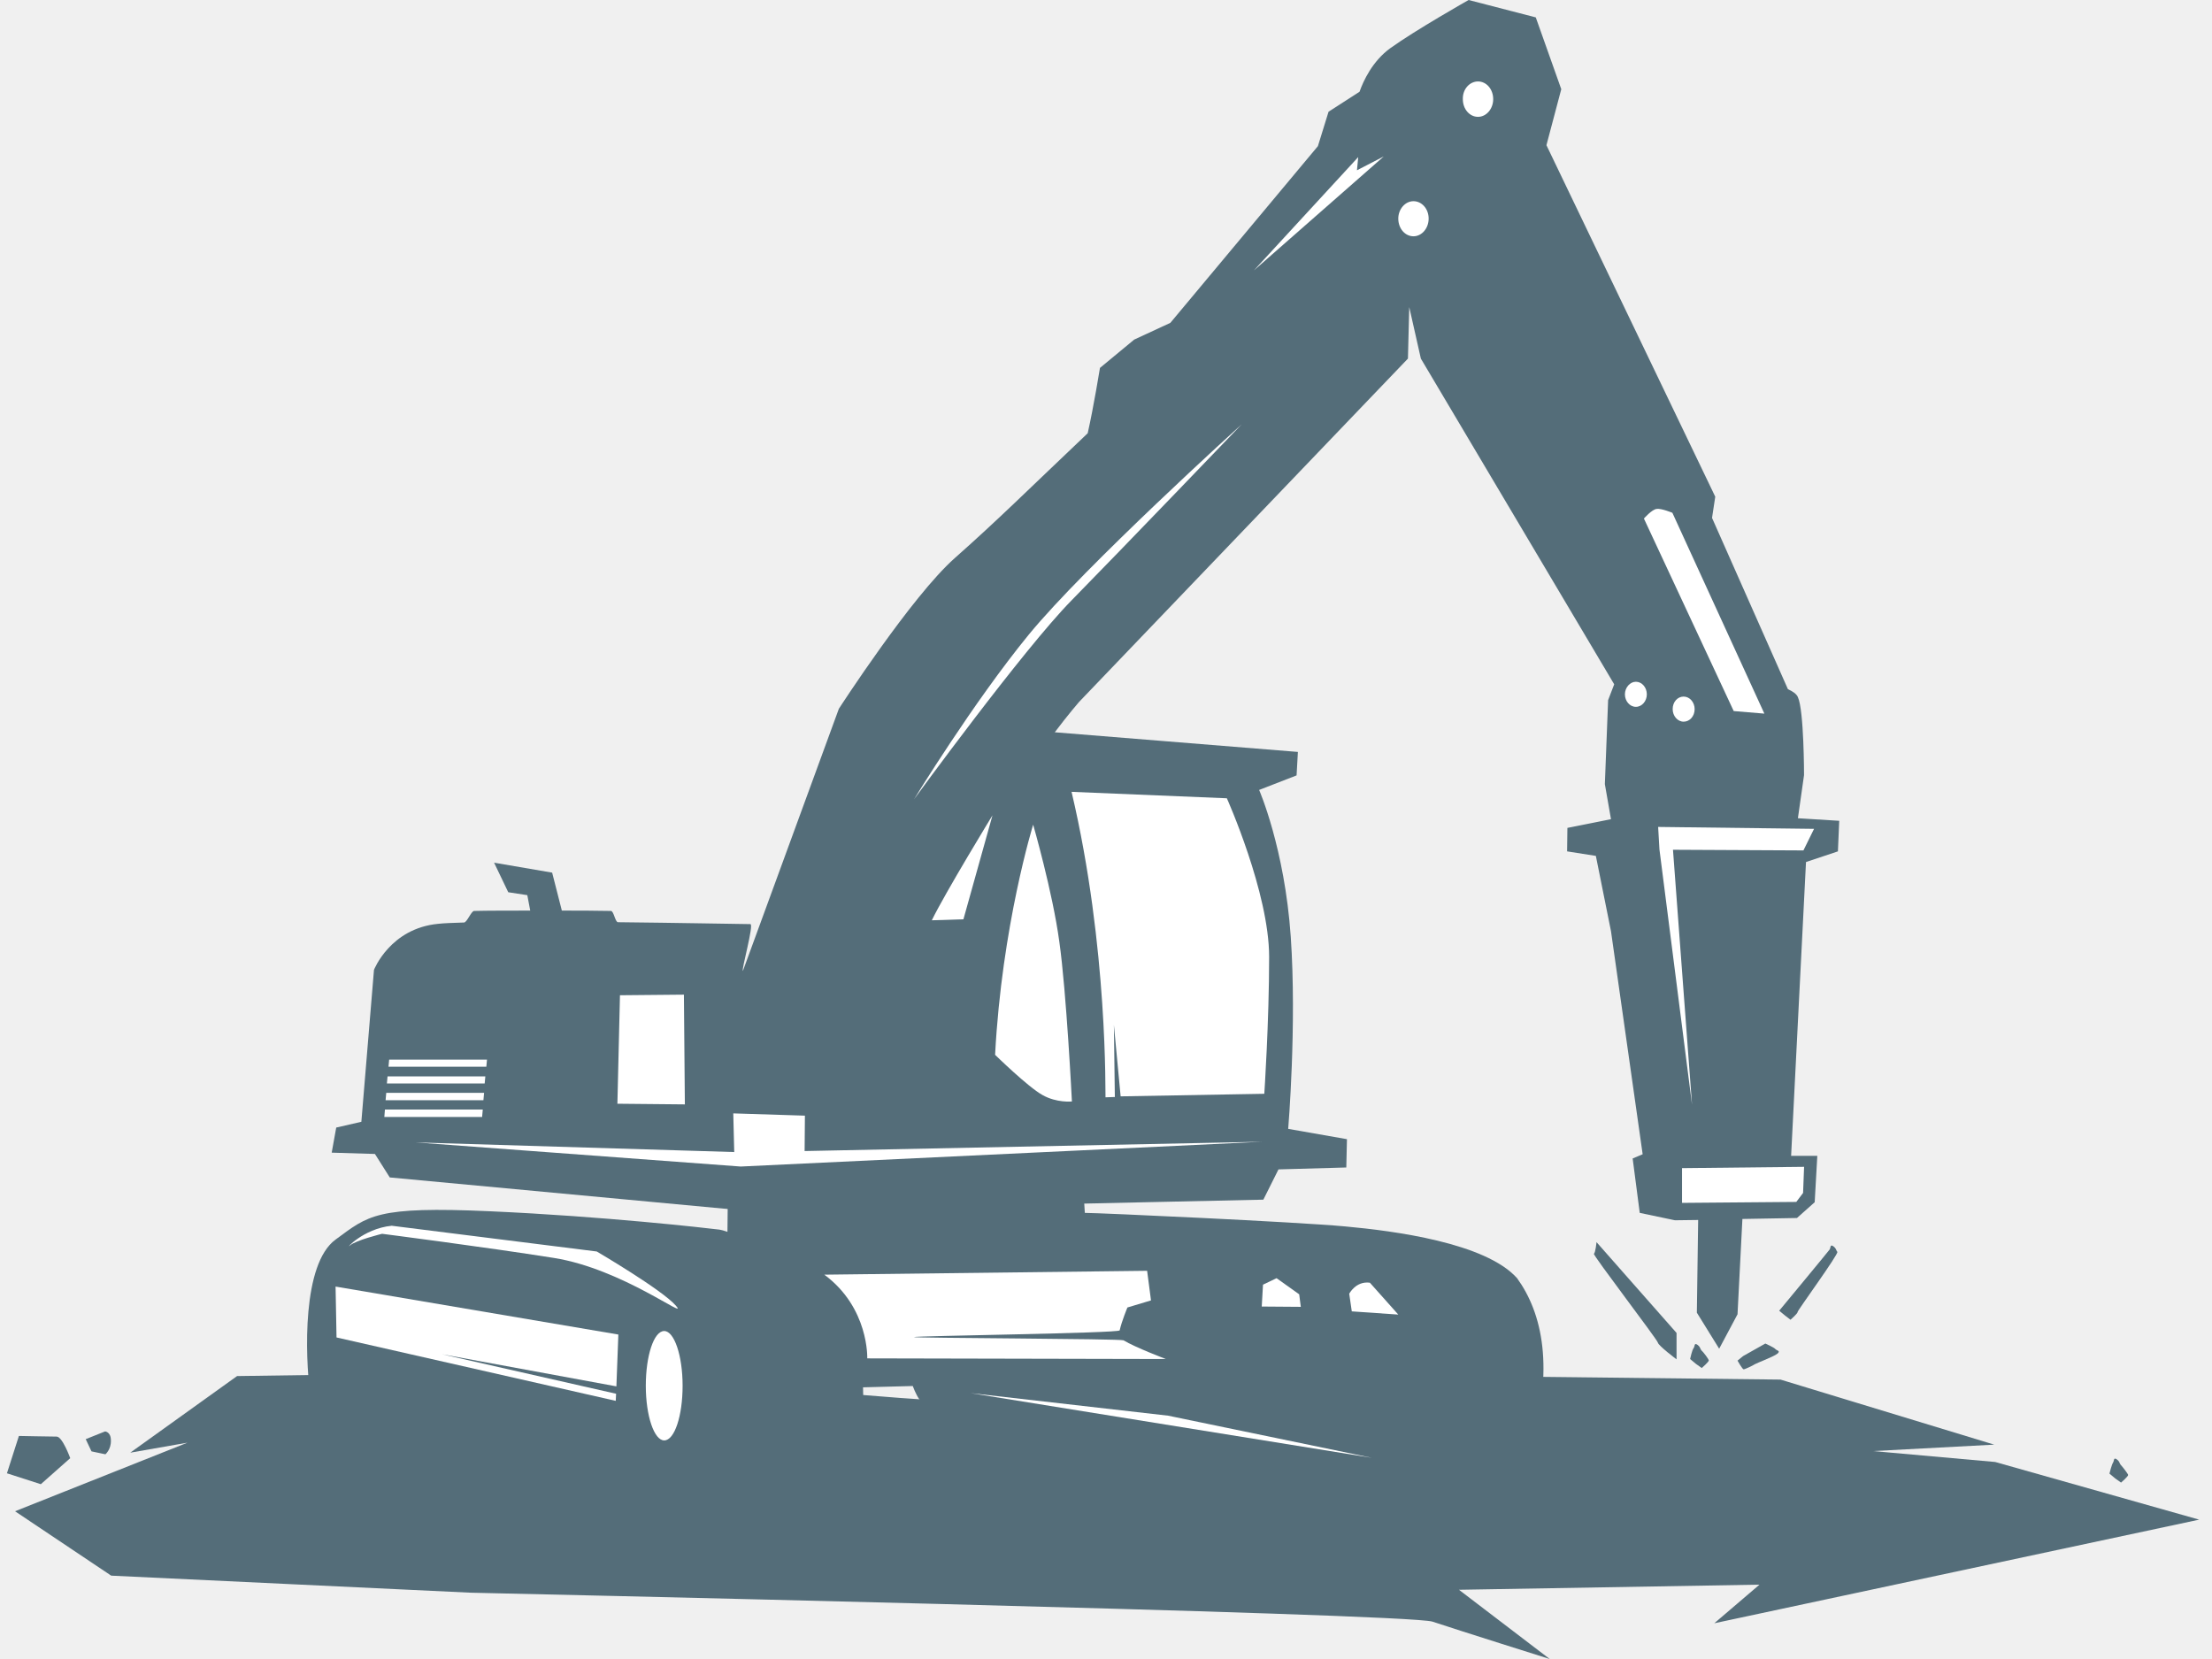
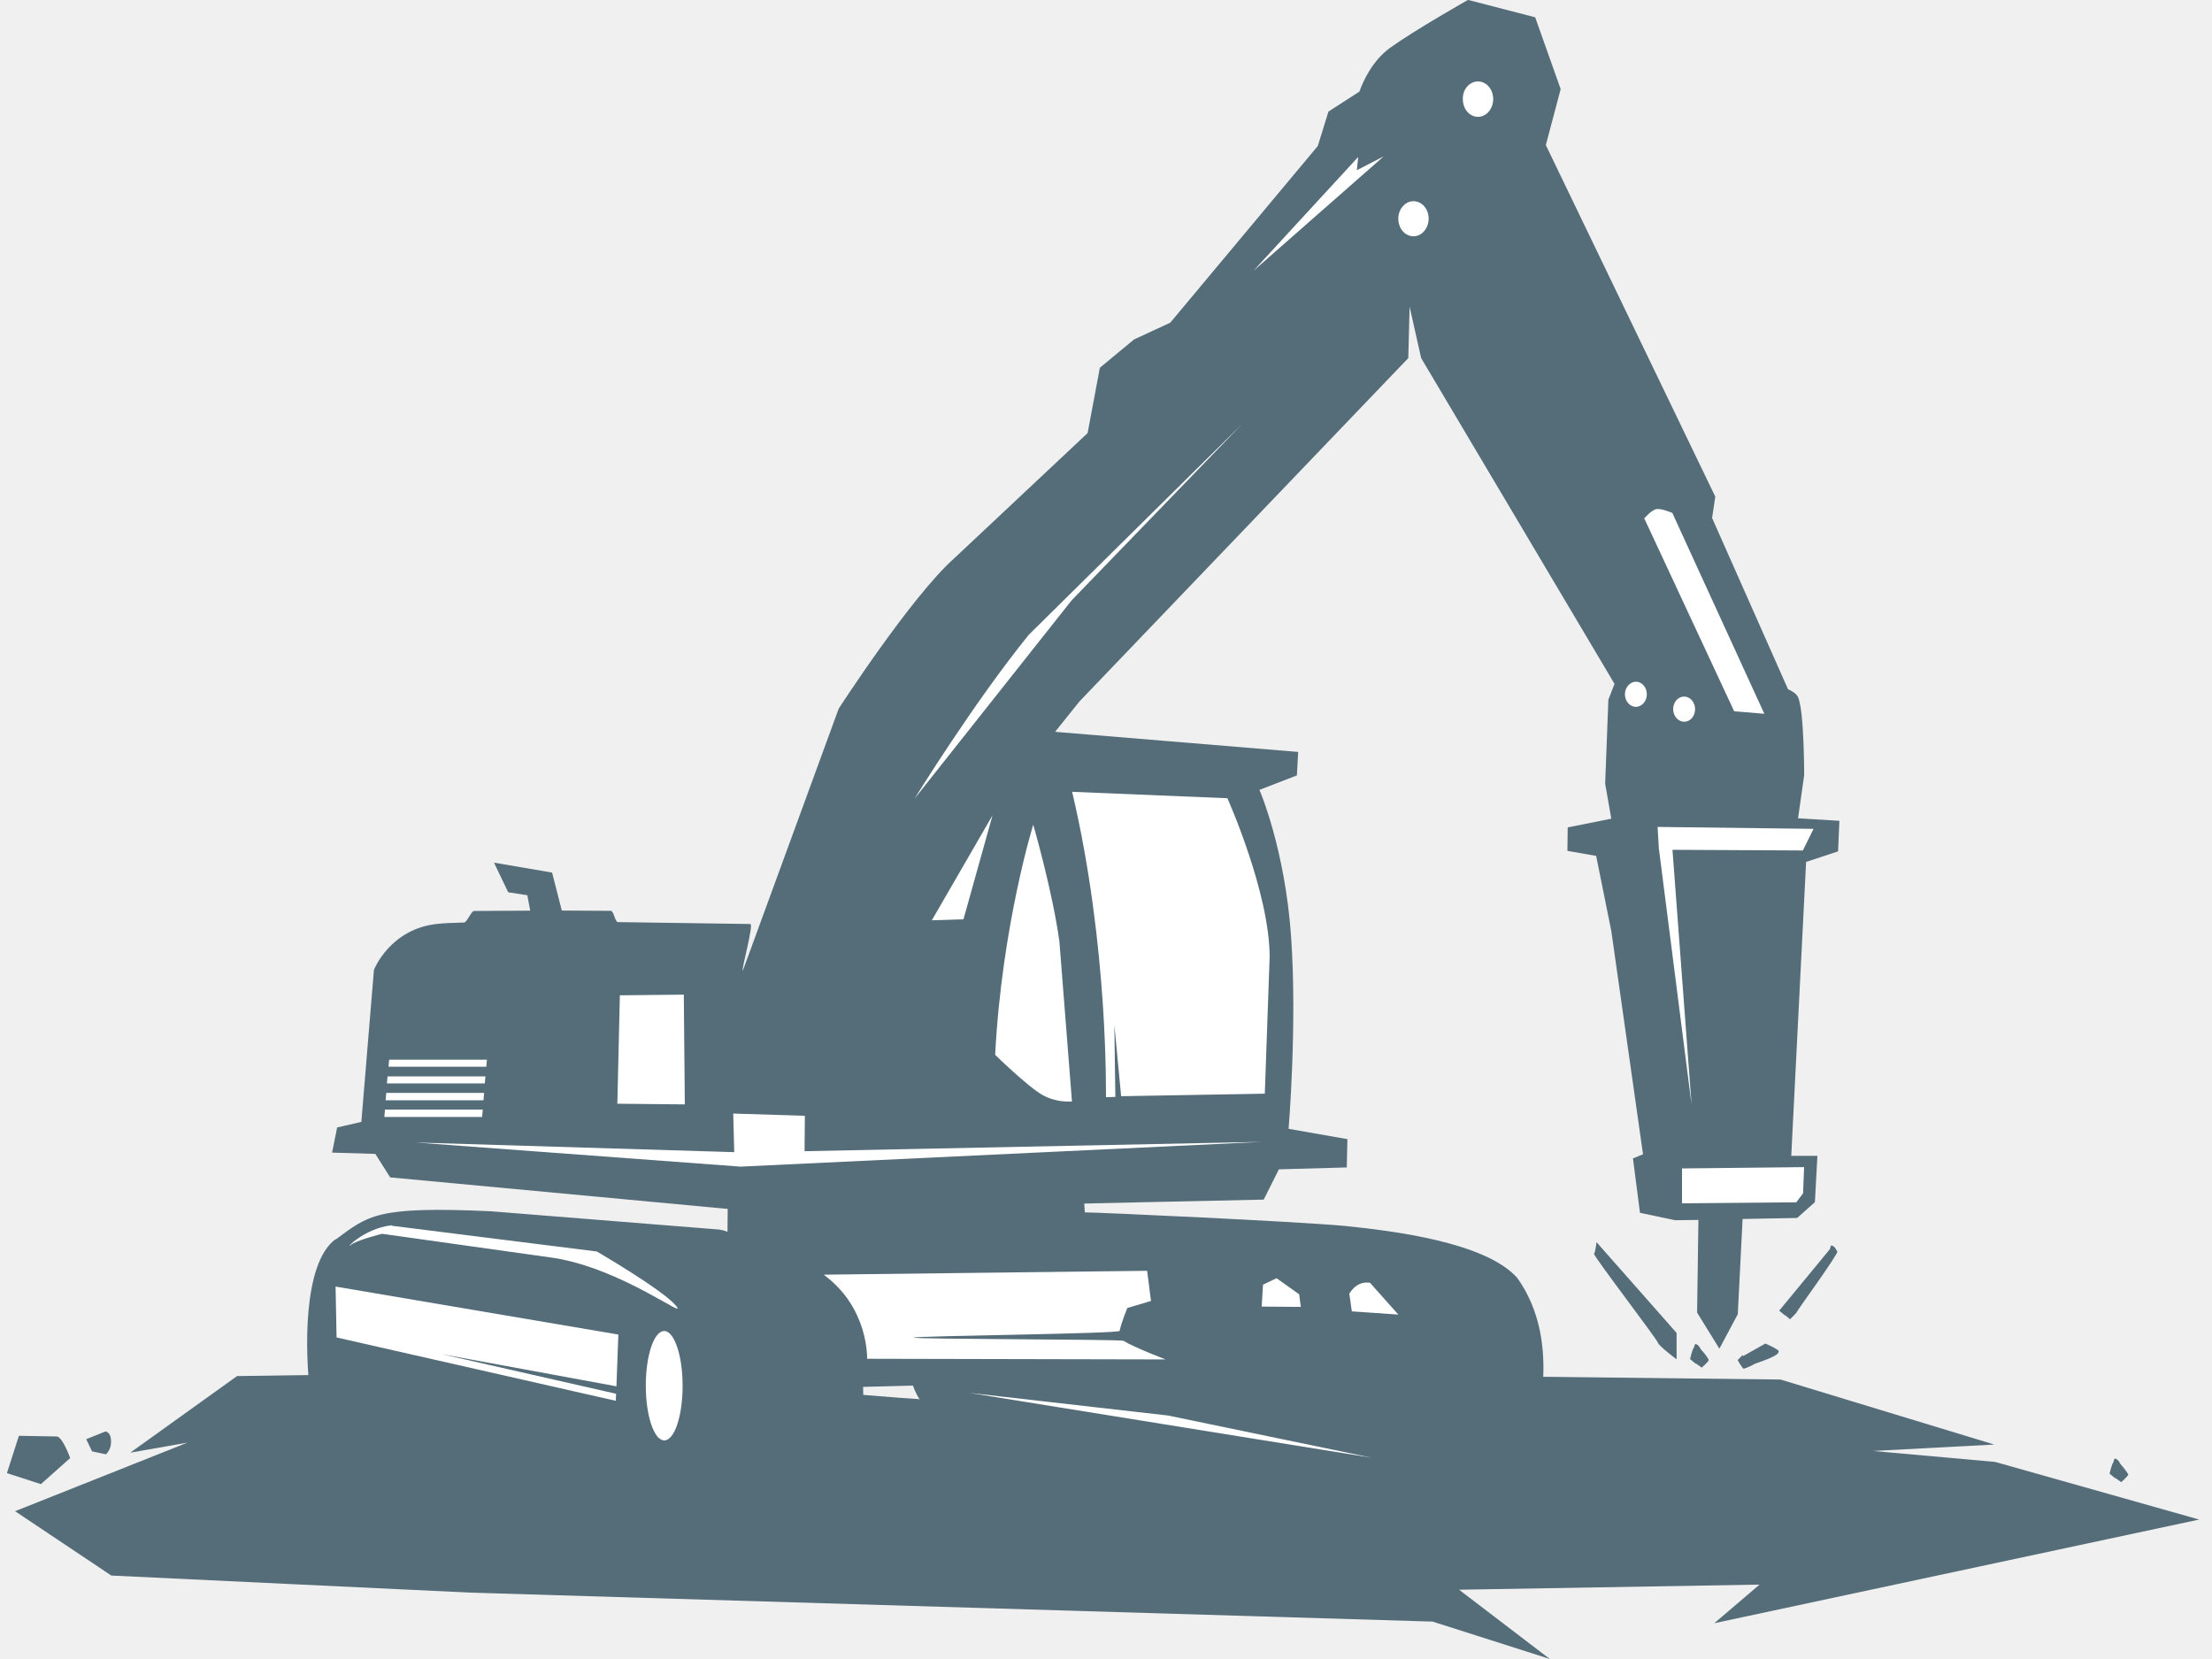
- <svg xmlns="http://www.w3.org/2000/svg" width="44" height="33" viewBox="0 0 44 33" fill="none">
-   <path fill-rule="evenodd" clip-rule="evenodd" d="M7.188 22.314L7.439 19.292C7.439 19.292 7.76 18.466 8.717 18.376C8.832 18.363 9.006 18.357 9.23 18.35C9.288 18.35 9.372 18.126 9.429 18.12C9.648 18.113 10.271 18.113 10.547 18.113L10.489 17.806L10.11 17.748L9.828 17.16L10.983 17.358L11.176 18.113C11.491 18.113 11.818 18.113 12.152 18.12C12.21 18.12 12.236 18.344 12.293 18.344C13.52 18.357 14.432 18.376 14.926 18.382C15.003 18.382 14.74 19.311 14.778 19.311L16.686 14.099C16.686 14.099 18.13 11.864 18.991 11.102C19.851 10.341 20.448 9.745 21.636 8.618C21.752 8.106 21.88 7.318 21.88 7.318L22.561 6.755L23.28 6.422L26.215 2.907L26.427 2.222L27.043 1.825C27.12 1.607 27.3 1.217 27.653 0.96C28.16 0.595 29.213 0 29.213 0L30.549 0.346L31.056 1.774L30.761 2.888L34.119 9.88L34.055 10.302L35.564 13.708C35.66 13.753 35.738 13.804 35.763 13.868C35.885 14.131 35.885 15.418 35.885 15.418L35.763 16.276L36.585 16.327L36.559 16.935L35.924 17.147L35.628 22.992H36.149L36.097 23.914L35.744 24.228L34.659 24.247L34.562 26.143L34.197 26.828L33.753 26.111L33.779 24.267L33.317 24.273L32.617 24.126L32.476 23.044L32.675 22.96L32.045 18.523L31.744 17.025L31.172 16.935L31.178 16.468L32.045 16.295L31.923 15.597L31.988 13.926L32.109 13.612L28.263 7.133L28.032 6.108L28.006 7.133L21.463 13.964C21.463 13.964 21.251 14.208 20.981 14.566L25.817 14.957L25.791 15.424L25.046 15.713C25.046 15.713 25.553 16.871 25.675 18.632C25.797 20.393 25.624 22.455 25.624 22.455L26.793 22.66L26.78 23.223L25.431 23.261L25.13 23.863L14.881 24.087L7.753 23.421L7.458 22.954L6.598 22.928L6.688 22.429L7.188 22.314Z" fill="#546D79" />
-   <path fill-rule="evenodd" clip-rule="evenodd" d="M6.675 24.657C7.33 24.177 7.471 23.991 9.751 24.094C12.03 24.196 14.053 24.427 14.31 24.459C14.348 24.465 14.4 24.478 14.47 24.503L14.477 23.831L21.553 23.716L21.579 24.126C21.855 24.126 25.785 24.305 26.754 24.395C27.73 24.484 29.548 24.721 30.177 25.425C30.678 26.117 30.928 27.212 30.434 28.87C30.164 29.357 29.779 29.626 29.207 29.639C28.424 29.664 27.486 29.651 27.486 29.651L23.666 29.011L18.619 27.993C18.619 27.993 18.349 27.935 18.285 27.833C18.214 27.73 18.156 27.57 18.156 27.57L17.167 27.596C17.167 27.596 17.225 28.966 16.962 29.715C16.699 30.458 15.832 30.733 14.721 30.721C13.604 30.708 13.173 30.708 13.173 30.708L6.624 28.8C6.624 28.8 6.29 28.672 6.168 27.724C6.071 26.962 6.007 25.144 6.675 24.657Z" fill="#546D79" />
-   <path fill-rule="evenodd" clip-rule="evenodd" d="M18.535 18.306L19.164 18.286L19.742 16.218C19.742 16.218 18.811 17.742 18.535 18.306Z" fill="white" />
-   <path fill-rule="evenodd" clip-rule="evenodd" d="M21.315 15.751L24.404 15.879C24.404 15.879 25.245 17.755 25.245 19.035C25.245 20.316 25.149 21.757 25.149 21.757L22.291 21.808L22.157 20.387L22.176 21.821L21.99 21.827C21.983 21.827 22.047 18.85 21.315 15.751Z" fill="white" />
-   <path fill-rule="evenodd" clip-rule="evenodd" d="M19.794 20.982C19.794 20.982 20.448 21.622 20.737 21.782C21.02 21.942 21.322 21.91 21.322 21.91C21.322 21.91 21.213 19.727 21.071 18.728C20.936 17.736 20.551 16.404 20.551 16.404C20.551 16.404 19.928 18.414 19.794 20.982Z" fill="white" />
-   <path fill-rule="evenodd" clip-rule="evenodd" d="M7.792 24.382L11.87 24.894C11.87 24.894 13.161 25.65 13.443 25.97C13.726 26.29 12.39 25.24 11.016 25.022C9.642 24.804 7.6 24.542 7.6 24.542C7.6 24.542 7.08 24.67 6.964 24.772C6.848 24.875 7.214 24.439 7.792 24.382Z" fill="white" />
-   <path fill-rule="evenodd" clip-rule="evenodd" d="M16.397 25.355L22.818 25.278L22.895 25.867L22.426 26.008C22.426 26.008 22.311 26.284 22.272 26.463C22.259 26.52 18.169 26.572 18.175 26.597C18.182 26.616 22.304 26.629 22.349 26.661C22.58 26.802 23.191 27.033 23.191 27.033L17.251 27.02C17.251 27.02 17.289 26.015 16.397 25.355Z" fill="white" />
-   <path fill-rule="evenodd" clip-rule="evenodd" d="M25.098 25.989L25.875 25.995L25.843 25.746L25.393 25.425L25.123 25.554L25.098 25.989Z" fill="white" />
-   <path fill-rule="evenodd" clip-rule="evenodd" d="M27.249 25.515L27.814 26.149L26.889 26.085L26.838 25.733C26.838 25.739 26.966 25.477 27.249 25.515Z" fill="white" />
-   <path fill-rule="evenodd" clip-rule="evenodd" d="M6.957 28.294L12.859 30.003C12.859 30.003 13.604 29.92 13.642 29.562C13.655 29.696 13.276 30.356 12.557 30.164C11.838 29.971 6.951 28.524 6.951 28.524L6.668 28.256L6.957 28.294Z" fill="white" />
-   <path fill-rule="evenodd" clip-rule="evenodd" d="M7.741 21.078H9.687L9.674 21.219H7.728L7.741 21.078Z" fill="white" />
-   <path fill-rule="evenodd" clip-rule="evenodd" d="M7.709 21.411H9.654L9.641 21.552H7.696L7.709 21.411Z" fill="white" />
-   <path fill-rule="evenodd" clip-rule="evenodd" d="M7.683 21.738H9.629L9.616 21.885H7.67L7.683 21.738Z" fill="white" />
-   <path fill-rule="evenodd" clip-rule="evenodd" d="M7.657 22.07H9.603L9.59 22.218H7.645L7.657 22.07Z" fill="white" />
-   <path fill-rule="evenodd" clip-rule="evenodd" d="M12.332 19.797L13.604 19.785L13.623 21.968L12.281 21.955L12.332 19.797Z" fill="white" />
-   <path fill-rule="evenodd" clip-rule="evenodd" d="M14.605 22.916L14.586 22.147L16.011 22.192L16.005 22.896L25.11 22.711L14.734 23.204L8.267 22.724L14.605 22.916Z" fill="white" />
-   <path fill-rule="evenodd" clip-rule="evenodd" d="M32.7 10.315C32.7 10.315 32.861 10.129 32.957 10.123C33.047 10.11 33.266 10.2 33.266 10.2L35.096 14.195L34.486 14.144L32.7 10.315Z" fill="white" />
-   <path fill-rule="evenodd" clip-rule="evenodd" d="M29.4 1.62C29.567 1.62 29.702 1.774 29.702 1.972C29.702 2.164 29.567 2.324 29.4 2.324C29.233 2.324 29.098 2.171 29.098 1.972C29.092 1.774 29.233 1.62 29.4 1.62Z" fill="white" />
-   <path fill-rule="evenodd" clip-rule="evenodd" d="M28.116 4.002C28.283 4.002 28.418 4.155 28.418 4.348C28.418 4.54 28.283 4.7 28.116 4.7C27.949 4.7 27.814 4.546 27.814 4.348C27.814 4.162 27.949 4.002 28.116 4.002Z" fill="white" />
-   <path fill-rule="evenodd" clip-rule="evenodd" d="M24.943 5.378L27.525 3.112L26.992 3.387L27.017 3.125L24.943 5.378Z" fill="white" />
-   <path fill-rule="evenodd" clip-rule="evenodd" d="M18.182 15.898C18.182 15.898 20.352 12.921 21.316 11.941C22.285 10.955 24.7 8.439 24.7 8.439C24.7 8.439 21.579 11.262 20.462 12.626C19.351 13.984 18.182 15.898 18.182 15.898Z" fill="white" />
-   <path fill-rule="evenodd" clip-rule="evenodd" d="M33.49 13.856C33.612 13.856 33.709 13.971 33.709 14.105C33.709 14.246 33.612 14.355 33.49 14.355C33.368 14.355 33.272 14.24 33.272 14.105C33.272 13.964 33.368 13.856 33.49 13.856Z" fill="white" />
-   <path fill-rule="evenodd" clip-rule="evenodd" d="M32.54 13.561C32.662 13.561 32.758 13.676 32.758 13.811C32.758 13.945 32.662 14.06 32.54 14.06C32.418 14.06 32.322 13.945 32.322 13.811C32.322 13.676 32.424 13.561 32.54 13.561Z" fill="white" />
-   <path fill-rule="evenodd" clip-rule="evenodd" d="M33.458 23.236V23.927L35.731 23.908L35.866 23.729L35.886 23.21L33.458 23.236Z" fill="white" />
-   <path fill-rule="evenodd" clip-rule="evenodd" d="M33.009 16.897L33.657 21.974L33.278 16.903L35.873 16.916L36.084 16.487L32.983 16.449L33.009 16.897Z" fill="white" />
-   <path fill-rule="evenodd" clip-rule="evenodd" d="M0.812 29.523L1.397 29.005C1.397 29.005 1.242 28.576 1.127 28.576C1.011 28.576 0.376 28.563 0.376 28.563L0.138 29.306L0.812 29.523Z" fill="#546D79" />
-   <path fill-rule="evenodd" clip-rule="evenodd" d="M2.09 28.473L1.705 28.627L1.82 28.87L2.097 28.928C2.097 28.928 2.212 28.832 2.206 28.652C2.206 28.48 2.09 28.473 2.09 28.473Z" fill="#546D79" />
-   <path fill-rule="evenodd" clip-rule="evenodd" d="M31.757 24.708L33.349 26.514V27.039C33.349 27.039 32.989 26.77 32.977 26.706C32.964 26.642 31.68 24.965 31.705 24.939C31.737 24.92 31.757 24.708 31.757 24.708Z" fill="#546D79" />
-   <path fill-rule="evenodd" clip-rule="evenodd" d="M42.075 29.408L41.96 29.312C41.96 29.312 42.005 29.133 42.031 29.094C42.056 29.062 42.037 28.979 42.108 29.03C42.172 29.081 42.153 29.101 42.185 29.139C42.217 29.171 42.326 29.312 42.332 29.338C42.339 29.363 42.191 29.491 42.191 29.491L42.075 29.408Z" fill="#546D79" />
-   <path fill-rule="evenodd" clip-rule="evenodd" d="M34.672 26.975L35.115 26.725C35.115 26.725 35.288 26.802 35.314 26.834C35.34 26.866 35.423 26.866 35.359 26.924C35.294 26.981 34.954 27.109 34.909 27.135C34.871 27.161 34.71 27.238 34.684 27.238C34.659 27.238 34.562 27.065 34.562 27.065L34.672 26.975Z" fill="#546D79" />
-   <path fill-rule="evenodd" clip-rule="evenodd" d="M33.734 27.129L33.619 27.033C33.619 27.033 33.657 26.853 33.689 26.815C33.715 26.783 33.696 26.7 33.766 26.751C33.831 26.802 33.811 26.821 33.843 26.86C33.882 26.892 33.985 27.033 33.991 27.058C33.998 27.084 33.85 27.212 33.85 27.212L33.734 27.129Z" fill="#546D79" />
-   <path fill-rule="evenodd" clip-rule="evenodd" d="M12.73 27.257L4.716 27.372L2.591 28.896L3.728 28.697L0.299 30.061L2.212 31.342L9.359 31.681C9.359 31.681 27.994 32.091 28.495 32.257C28.995 32.424 30.826 33 30.826 33L29.021 31.623L34.999 31.521L34.1 32.289L43.745 30.228L39.687 29.081L37.26 28.864L39.668 28.736L35.417 27.442L30.376 27.385L25.875 27.455C25.875 27.455 21.309 27.647 20.667 27.852C20.031 28.057 15.626 27.609 15.626 27.609L12.73 27.257Z" fill="#546D79" />
-   <path fill-rule="evenodd" clip-rule="evenodd" d="M35.507 26.168L35.391 26.072C35.391 26.072 36.367 24.894 36.393 24.856C36.418 24.824 36.399 24.74 36.47 24.792C36.534 24.843 36.515 24.862 36.547 24.901C36.585 24.933 35.751 26.072 35.757 26.098C35.763 26.123 35.616 26.252 35.616 26.252L35.507 26.168Z" fill="#546D79" />
-   <path fill-rule="evenodd" clip-rule="evenodd" d="M6.675 25.592L12.3 26.546L12.261 27.577L8.787 26.937L12.255 27.724L12.248 27.865L6.694 26.604L6.675 25.592Z" fill="white" />
-   <path fill-rule="evenodd" clip-rule="evenodd" d="M13.212 26.476C13.411 26.476 13.578 26.962 13.578 27.564C13.578 28.166 13.417 28.652 13.212 28.652C13.013 28.652 12.846 28.166 12.846 27.564C12.846 26.969 13.006 26.476 13.212 26.476Z" fill="white" />
-   <path fill-rule="evenodd" clip-rule="evenodd" d="M19.306 27.711L27.287 28.998L23.235 28.16L19.306 27.711Z" fill="white" />
+ <svg xmlns="http://www.w3.org/2000/svg" width="44" height="33" fill="none" fill-rule="evenodd">
+   <g fill="#546d79">
+     <path d="M7.188 22.314l.25-3.022s.32-.826 1.278-.916c.116-.013.29-.02.514-.026.058 0 .14-.224.2-.23l1.117-.006-.058-.307-.38-.058-.283-.59 1.156.198.193.755.976.006c.058 0 .083.224.14.224l2.633.038c.077 0-.186.928-.148.928l1.907-5.212s1.445-2.235 2.305-2.997l2.646-2.484.244-1.3.68-.563.72-.333 2.935-3.515.212-.685.616-.397c.077-.218.257-.608.6-.864.507-.365 1.56-.96 1.56-.96l1.336.346.507 1.428-.295 1.114L34.12 9.88l-.064.423 1.51 3.406c.096.045.173.096.2.16.122.263.122 1.55.122 1.55l-.122.858.822.05-.026.608-.636.21-.295 5.846h.52l-.05.922-.353.314-1.085.02-.096 1.895-.366.685-.443-.717.026-1.844-.462.006-.7-.147-.14-1.082.2-.083-.63-4.437-.302-1.498-.572-.1.006-.467.867-.173-.122-.698.064-1.67.122-.314-3.846-6.48-.23-1.024-.026 1.024-6.543 6.832-.482.602 4.835.4-.026.467-.745.288s.507 1.16.63 2.92-.05 3.822-.05 3.822l1.17.205-.013.563-1.35.038-.302.602-10.248.224-7.128-.666-.295-.467-.86-.026.1-.5.5-.115z" />
+     <path d="M6.675 24.657c.655-.48.796-.666 3.076-.564l4.56.365c.038.006.1.02.16.045l.006-.672 7.076-.115.026.4c.276 0 4.206.18 5.176.27.976.1 2.793.326 3.422 1.03.5.692.75 1.786.257 3.445-.27.487-.655.755-1.227.768l-1.72.013-3.82-.64-5.047-1.018s-.27-.058-.334-.16c-.07-.102-.128-.263-.128-.263l-.99.026s.058 1.37-.205 2.12c-.263.743-1.13 1.018-2.24 1.005l-1.548-.013-6.55-1.908s-.334-.128-.456-1.076c-.096-.762-.16-2.58.507-3.067z" />
+   </g>
+   <path d="M18.535 18.306l.63-.02.578-2.068-1.207 2.087zm2.78-2.556l3.1.128s.84 1.876.84 3.157l-.096 2.72-2.858.05-.135-1.42.02 1.434-.186.006c-.006 0 .058-2.977-.674-6.076zm-1.52 5.232s.655.64.944.8c.282.16.584.128.584.128l-.25-3.182c-.135-.992-.52-2.324-.52-2.324s-.623 2-.758 4.578zm-12.002 3.4l4.078.512s1.3.755 1.573 1.076-1.053-.73-2.427-.948l-3.416-.48s-.52.128-.636.23.25-.333.828-.4zm8.605.973l6.42-.077.077.6-.47.14s-.116.275-.154.455c-.013.058-4.103.1-4.097.134s4.13.032 4.174.064c.23.14.84.37.84.37l-5.94-.013s.038-1.005-.854-1.665zm8.7.635l.777.006-.032-.25-.45-.32-.27.128-.026.435zm2.152-.475l.565.634-.925-.064-.05-.352c0 .006.13-.256.4-.218zm-20.293 2.78l5.9 1.7s.745-.083.783-.442c.013.135-.366.794-1.085.602l-5.606-1.64-.283-.27.3.038zm.783-7.216h1.946l-.013.14H7.728l.013-.14zm-.03.332h1.946l-.013.14H7.696l.013-.14zm-.027.328H9.63l-.013.147H7.67l.013-.147zm-.026.332h1.946l-.013.147H7.645l.013-.147zm4.675-2.273l1.27-.013.02 2.183-1.342-.013.05-2.158zm2.273 3.12l-.02-.768 1.425.045-.006.704 9.105-.186-10.377.493-6.466-.48 6.338.192zm18.095-12.6s.16-.186.257-.192c.1-.013.308.077.308.077l1.83 3.995-.6-.05-1.785-3.83zM29.4 1.62c.167 0 .302.154.302.352 0 .192-.135.352-.302.352s-.302-.154-.302-.352c-.006-.198.135-.352.302-.352zm-1.284 2.382c.167 0 .302.154.302.346s-.135.352-.302.352-.302-.154-.302-.352c0-.186.135-.346.302-.346zm-3.173 1.376l2.58-2.267-.533.275.026-.263-2.074 2.254zm-6.76 10.52l3.134-3.957 3.384-3.5-4.238 4.187c-1.1 1.357-2.28 3.272-2.28 3.272zM33.5 13.856c.122 0 .218.115.218.25 0 .14-.096.25-.218.25s-.218-.115-.218-.25c0-.14.096-.25.218-.25zm-.96-.296c.122 0 .218.115.218.25s-.096.25-.218.25-.218-.115-.218-.25.103-.25.218-.25zm.918 9.676v.7l2.273-.02.135-.18.02-.52-2.427.026zM33 16.897l.648 5.077-.38-5.07 2.594.013.212-.43-3.102-.038.026.448z" fill="#fff" />
+   <g fill="#546d79">
+     <path d="M.812 29.523l.584-.52s-.154-.43-.27-.43-.75-.013-.75-.013l-.238.743.674.218z" />
+     <path d="M2.1 28.473l-.385.154.116.243.276.058s.116-.096.1-.275c0-.173-.116-.18-.116-.18zm29.657-3.765l1.593 1.806v.525s-.36-.27-.373-.333-1.297-1.742-1.27-1.767.05-.23.05-.23zm10.32 4.7l-.115-.096s.045-.18.07-.218c.026-.032.006-.115.077-.064.064.05.045.07.077.1.032.032.14.173.148.198s-.14.154-.14.154l-.116-.083zm-7.404-2.433l.443-.25s.173.077.2.1.1.032.045.1-.405.186-.45.2a1.16 1.16 0 0 1-.225.102c-.025 0-.122-.173-.122-.173l.1-.1z" />
+     <path d="M33.734 27.13l-.116-.096s.04-.18.07-.218c.026-.032.006-.115.077-.064.064.05.045.07.077.1a.93.93 0 0 1 .148.198c.006.026-.14.154-.14.154l-.116-.083zm-21.004.127l-8.014.115-2.125 1.524 1.137-.2L.3 30.06l1.914 1.28 7.147.34 19.136.576 2.33.743-1.804-1.377L35 31.52l-.9.768 9.645-2.062-4.058-1.146-2.427-.218 2.408-.128-4.25-1.293-5.04-.058-4.5.07-5.208.397c-.636.205-5.04-.243-5.04-.243l-2.896-.352zm22.777-1.09l-.116-.096 1.002-1.216c.026-.032.006-.115.077-.064.064.05.045.07.077.1.038.032-.796 1.172-.8 1.197s-.14.154-.14.154l-.1-.083z" />
+   </g>
+   <path d="M6.675 25.592l5.625.954-.038 1.03-3.474-.64 3.467.788-.006.14-5.554-1.26-.02-1.012zm6.537.884c.2 0 .366.487.366 1.088s-.16 1.088-.366 1.088c-.2 0-.366-.487-.366-1.088 0-.595.16-1.088.366-1.088zm6.094 1.234l7.982 1.287-4.052-.84-3.93-.448z" fill="#fff" />
</svg>
